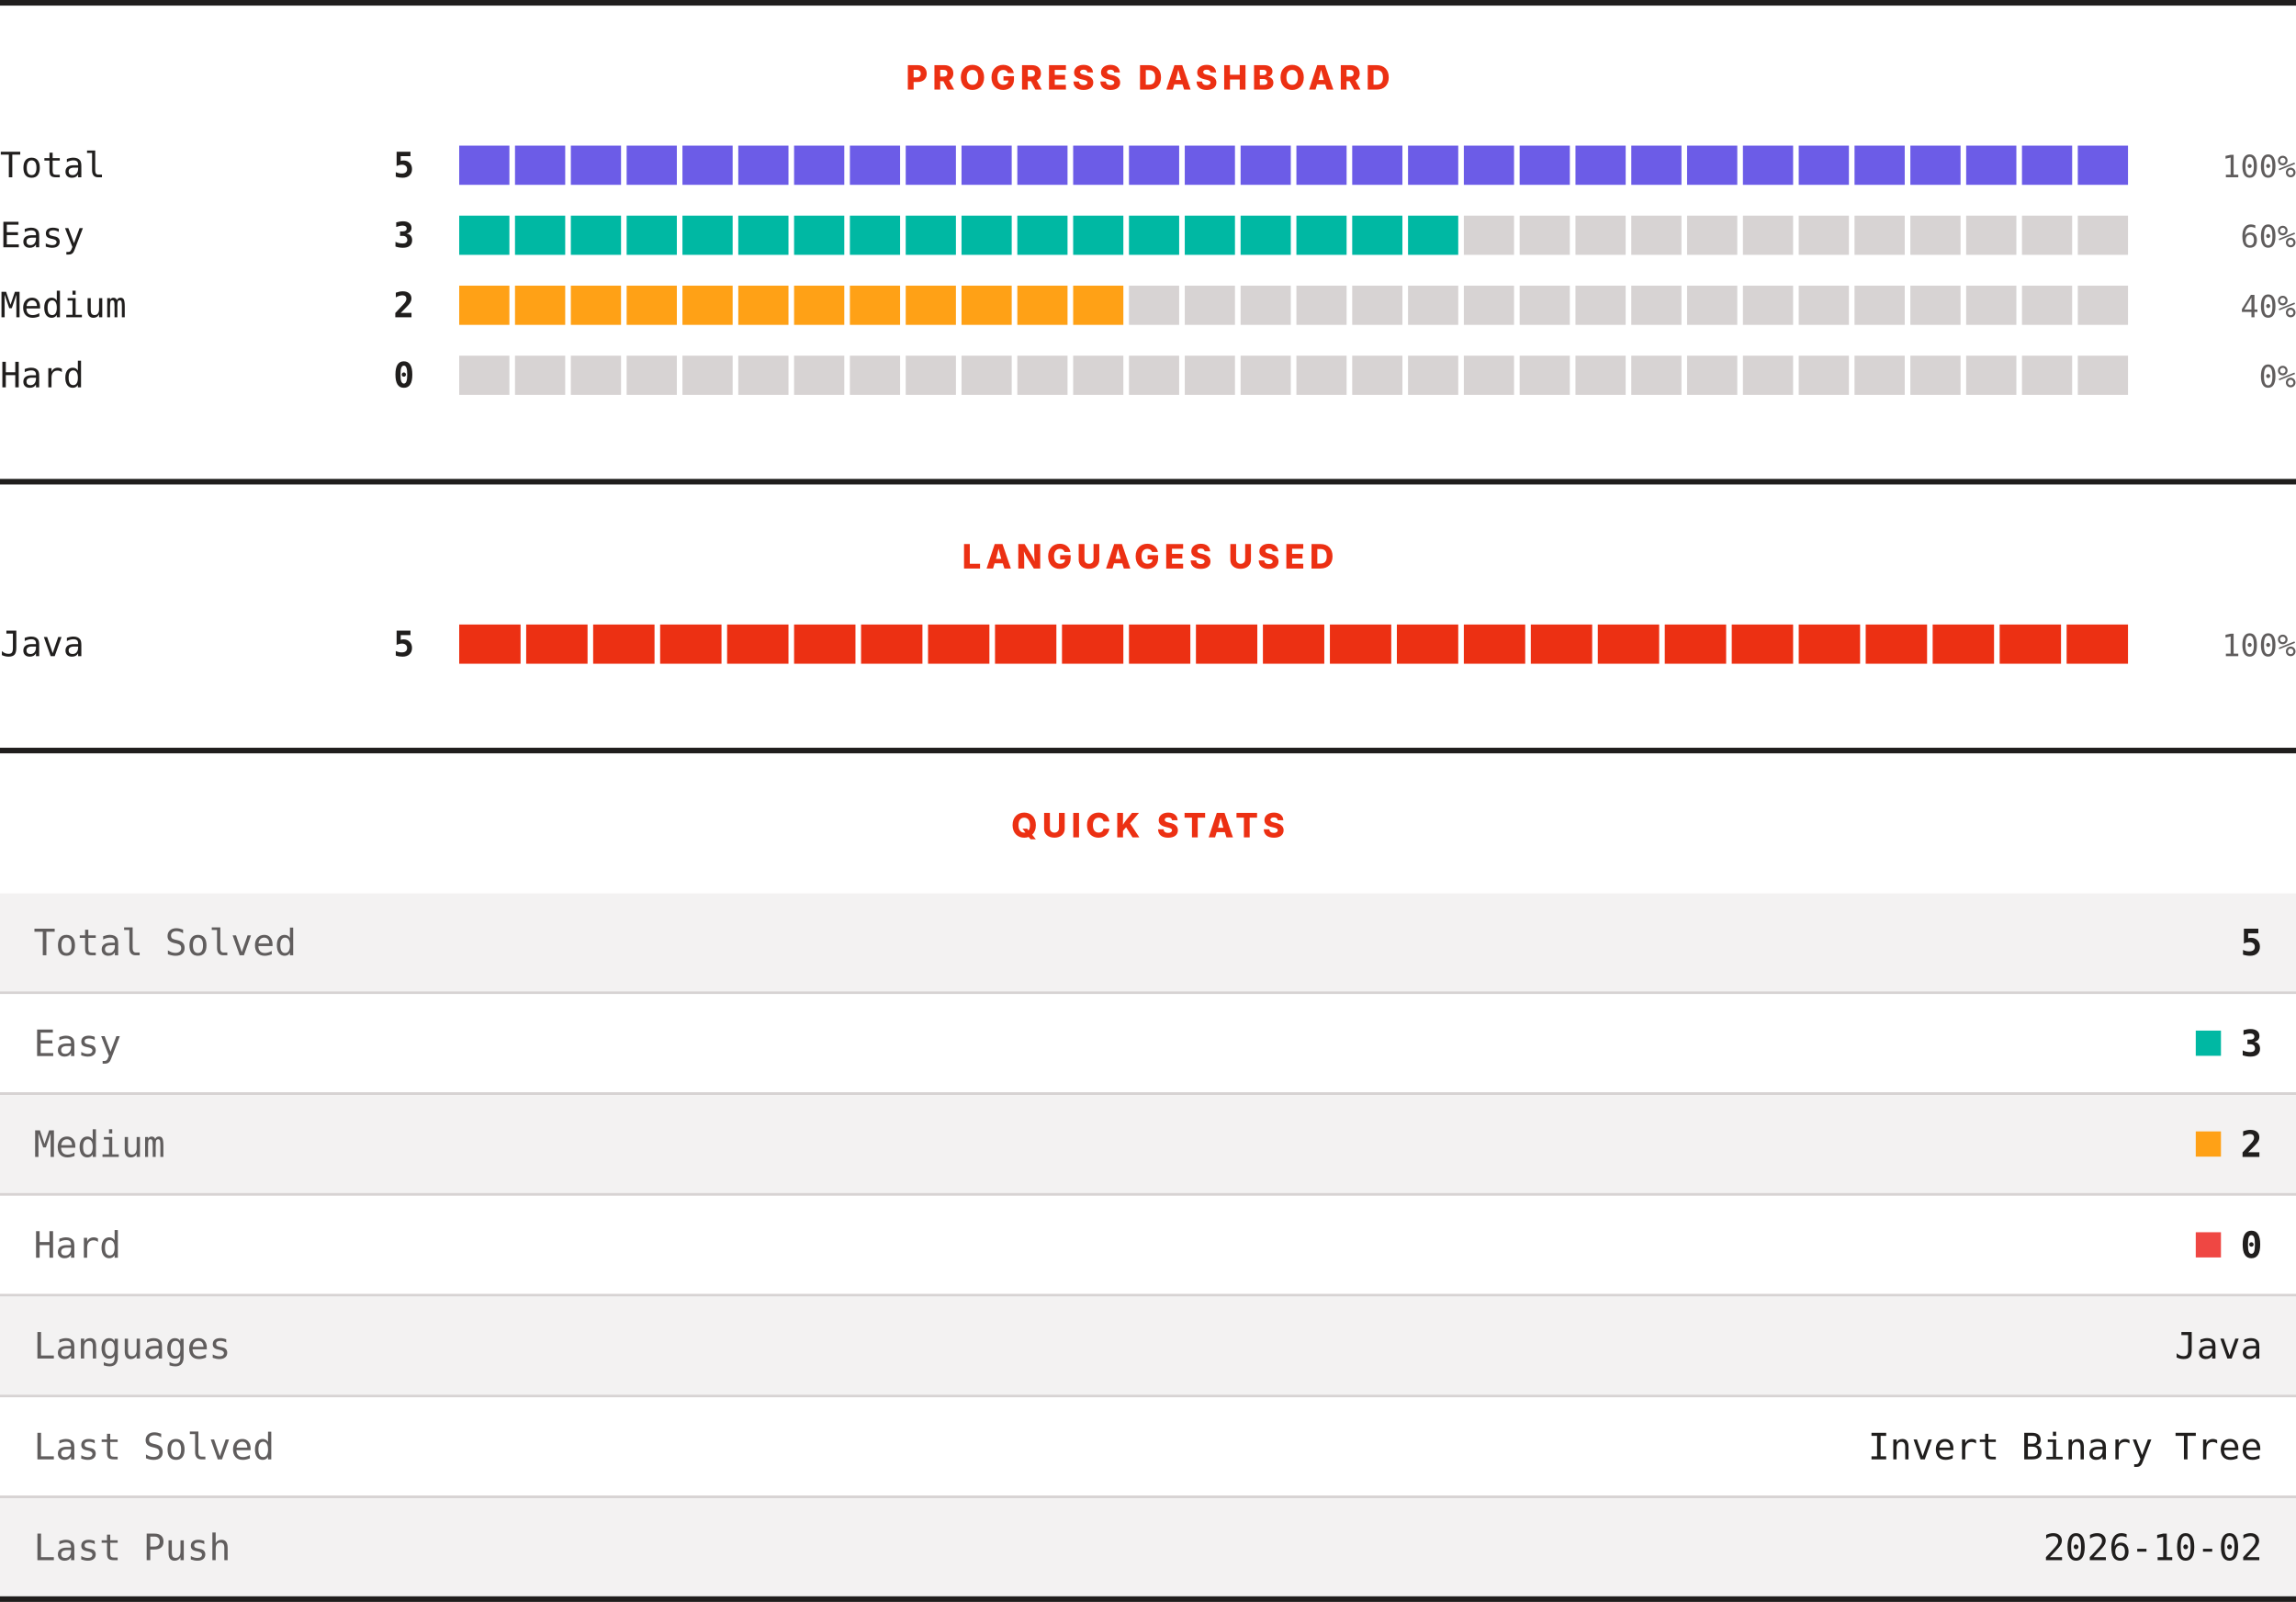
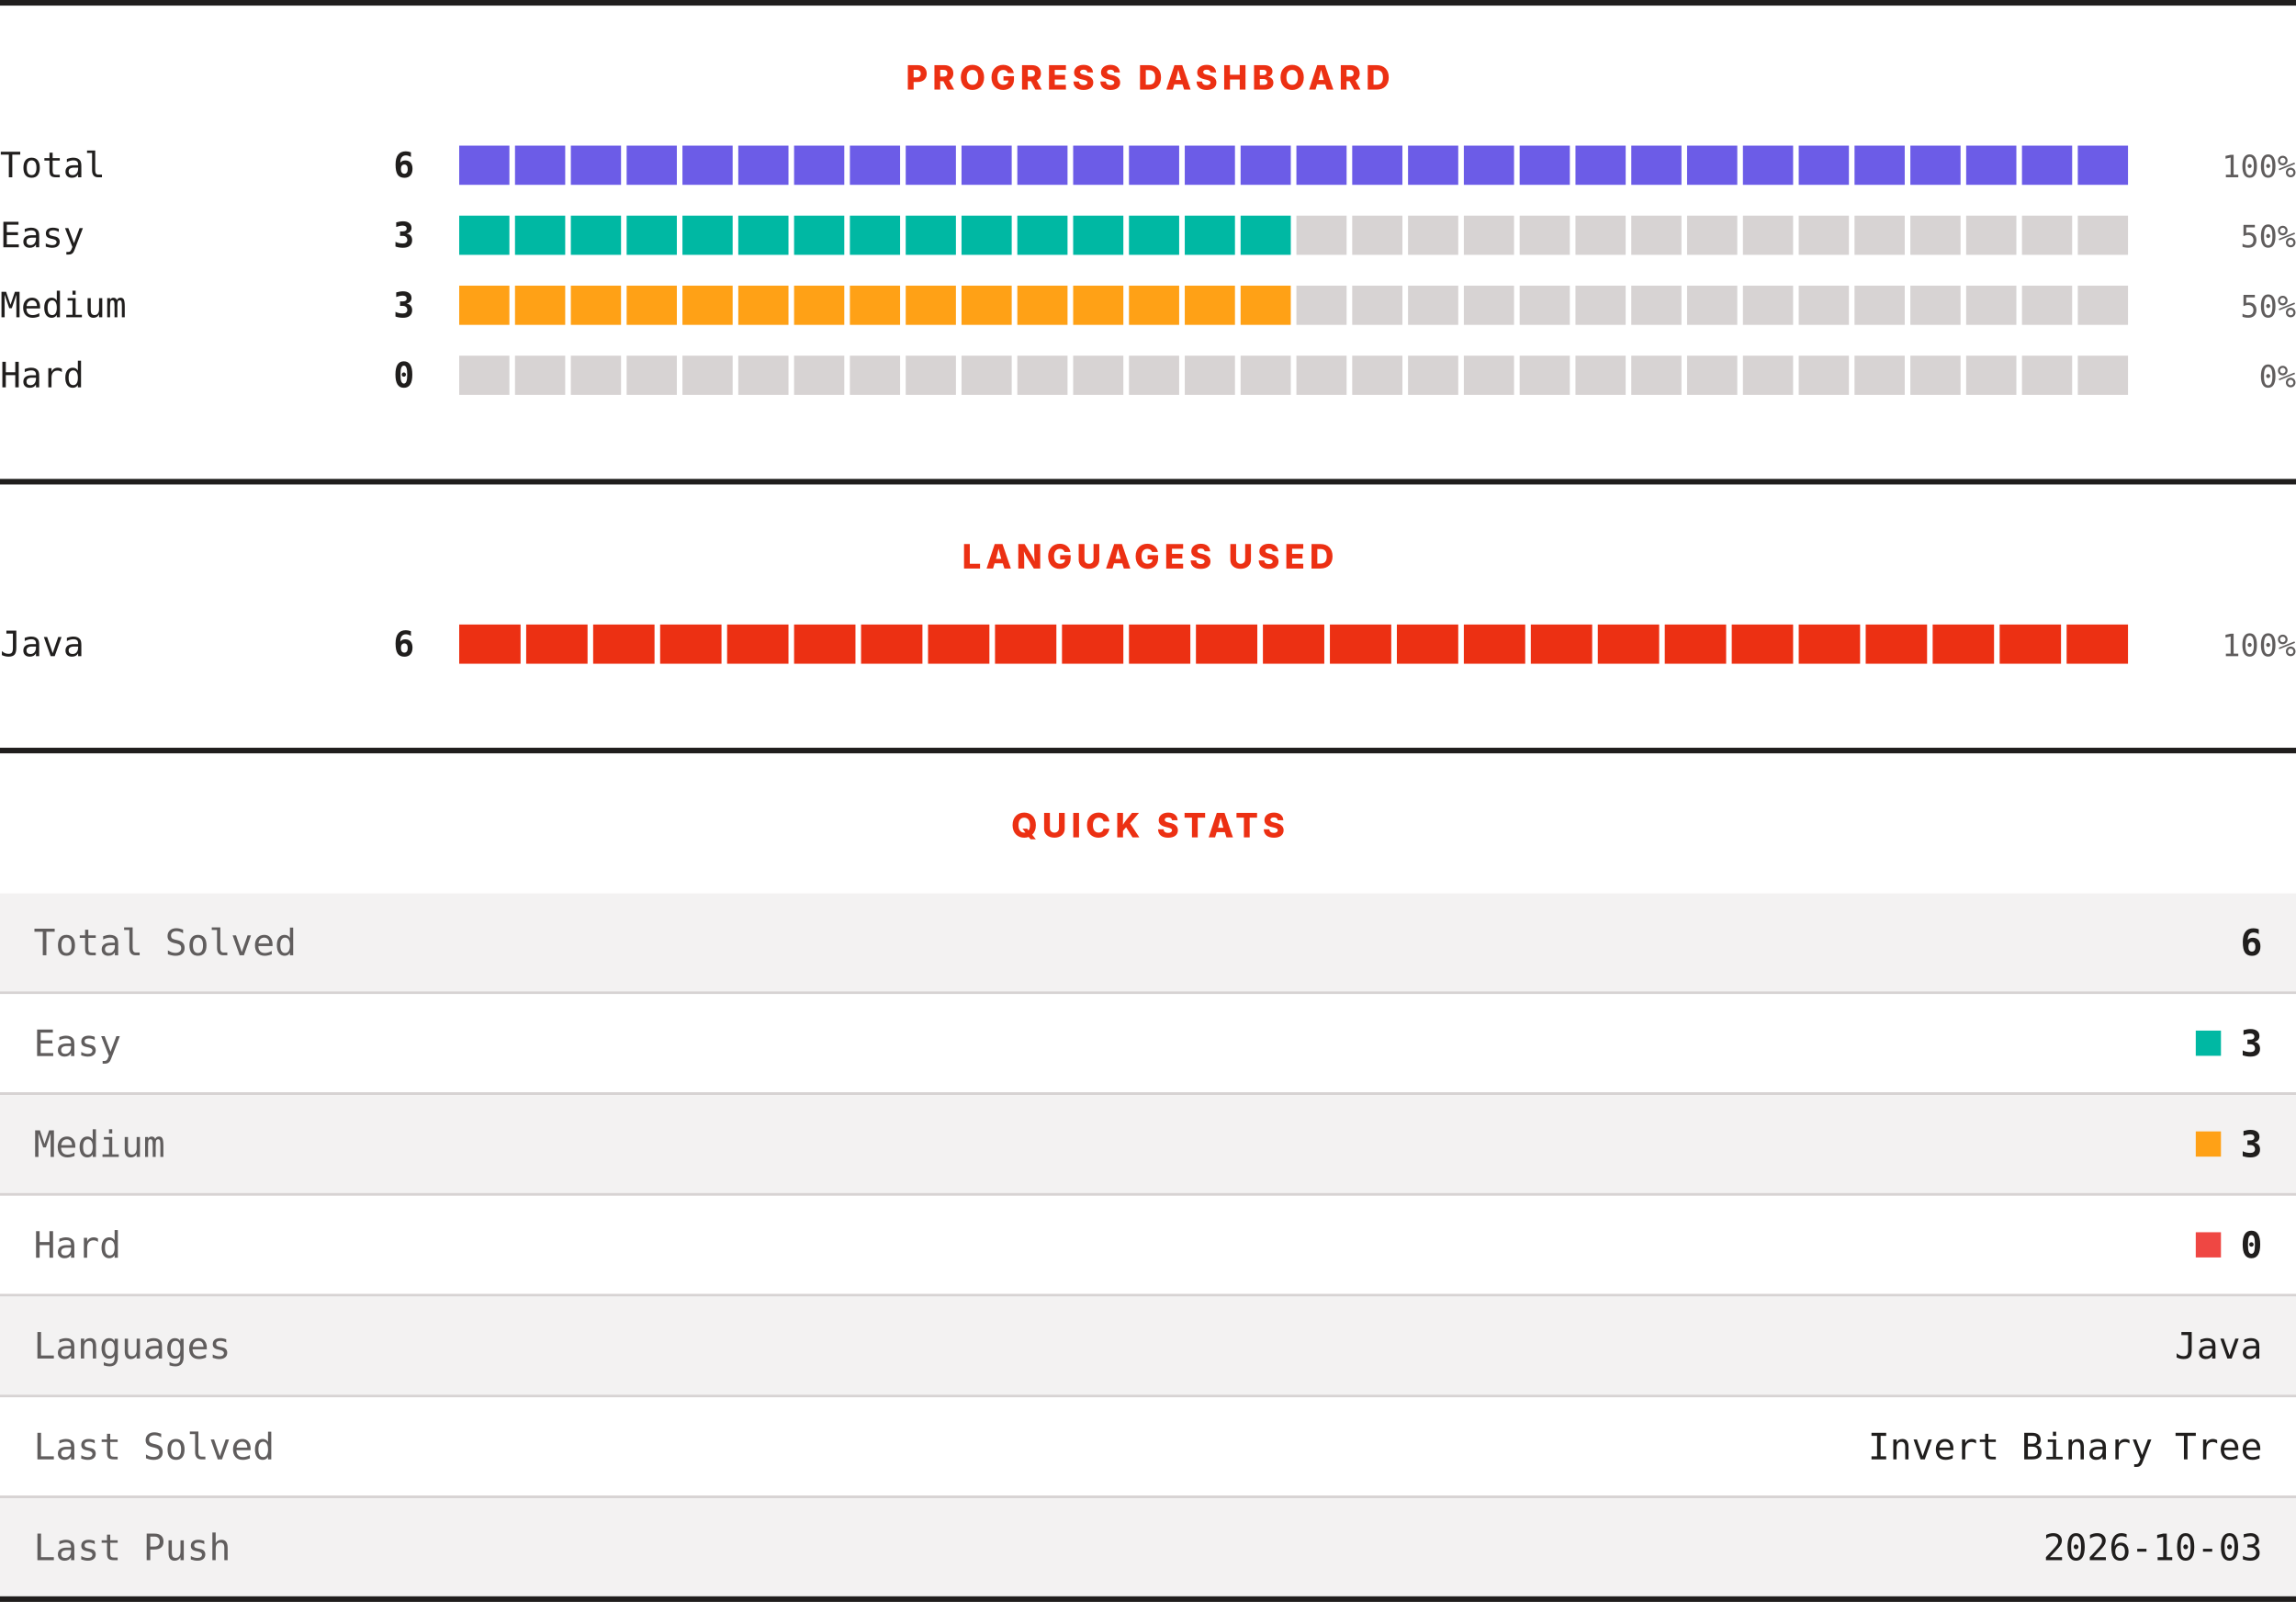
<svg xmlns="http://www.w3.org/2000/svg" width="820" height="572" viewBox="0 0 820 572" role="img" aria-label="LeetCode progress, languages and quick stats">
  <rect width="820" height="572" fill="#ffffff" />
  <rect x="0" y="0" width="820" height="2" fill="#201e1d" />
  <text x="410" y="32" text-anchor="middle" font-family="Archivo, system-ui, -apple-system, Segoe UI, sans-serif" font-size="12" font-weight="800" letter-spacing="1.68" fill="#ec3013">PROGRESS DASHBOARD</text>
  <text x="0" y="63.3" font-family="ui-monospace, SFMono-Regular, Menlo, Consolas, monospace" font-size="12.5" fill="#201e1d">Total</text>
-   <text x="148" y="63.3" text-anchor="end" font-family="ui-monospace, SFMono-Regular, Menlo, Consolas, monospace" font-size="12.5" font-weight="700" fill="#201e1d">5</text>
+   <text x="148" y="63.3" text-anchor="end" font-family="ui-monospace, SFMono-Regular, Menlo, Consolas, monospace" font-size="12.5" font-weight="700" fill="#201e1d">6</text>
  <rect x="164.00" y="52" width="17.93" height="14" fill="#6c5ce7" />
  <rect x="183.93" y="52" width="17.93" height="14" fill="#6c5ce7" />
  <rect x="203.87" y="52" width="17.93" height="14" fill="#6c5ce7" />
  <rect x="223.80" y="52" width="17.93" height="14" fill="#6c5ce7" />
  <rect x="243.73" y="52" width="17.93" height="14" fill="#6c5ce7" />
  <rect x="263.67" y="52" width="17.93" height="14" fill="#6c5ce7" />
  <rect x="283.60" y="52" width="17.93" height="14" fill="#6c5ce7" />
  <rect x="303.53" y="52" width="17.93" height="14" fill="#6c5ce7" />
  <rect x="323.47" y="52" width="17.93" height="14" fill="#6c5ce7" />
  <rect x="343.40" y="52" width="17.93" height="14" fill="#6c5ce7" />
  <rect x="363.33" y="52" width="17.93" height="14" fill="#6c5ce7" />
  <rect x="383.27" y="52" width="17.93" height="14" fill="#6c5ce7" />
  <rect x="403.20" y="52" width="17.93" height="14" fill="#6c5ce7" />
  <rect x="423.13" y="52" width="17.93" height="14" fill="#6c5ce7" />
  <rect x="443.07" y="52" width="17.93" height="14" fill="#6c5ce7" />
  <rect x="463.00" y="52" width="17.93" height="14" fill="#6c5ce7" />
  <rect x="482.93" y="52" width="17.93" height="14" fill="#6c5ce7" />
  <rect x="502.87" y="52" width="17.93" height="14" fill="#6c5ce7" />
  <rect x="522.80" y="52" width="17.93" height="14" fill="#6c5ce7" />
  <rect x="542.73" y="52" width="17.93" height="14" fill="#6c5ce7" />
  <rect x="562.67" y="52" width="17.93" height="14" fill="#6c5ce7" />
  <rect x="582.60" y="52" width="17.93" height="14" fill="#6c5ce7" />
  <rect x="602.53" y="52" width="17.93" height="14" fill="#6c5ce7" />
  <rect x="622.47" y="52" width="17.93" height="14" fill="#6c5ce7" />
  <rect x="642.40" y="52" width="17.93" height="14" fill="#6c5ce7" />
  <rect x="662.33" y="52" width="17.93" height="14" fill="#6c5ce7" />
  <rect x="682.27" y="52" width="17.93" height="14" fill="#6c5ce7" />
  <rect x="702.20" y="52" width="17.93" height="14" fill="#6c5ce7" />
  <rect x="722.13" y="52" width="17.93" height="14" fill="#6c5ce7" />
  <rect x="742.07" y="52" width="17.93" height="14" fill="#6c5ce7" />
  <text x="820" y="63.3" text-anchor="end" font-family="ui-monospace, SFMono-Regular, Menlo, Consolas, monospace" font-size="11" fill="#605d5d">100%</text>
  <text x="0" y="88.3" font-family="ui-monospace, SFMono-Regular, Menlo, Consolas, monospace" font-size="12.5" fill="#201e1d">Easy</text>
  <text x="148" y="88.3" text-anchor="end" font-family="ui-monospace, SFMono-Regular, Menlo, Consolas, monospace" font-size="12.5" font-weight="700" fill="#201e1d">3</text>
  <rect x="164.00" y="77" width="17.93" height="14" fill="#00b8a3" />
  <rect x="183.93" y="77" width="17.93" height="14" fill="#00b8a3" />
  <rect x="203.87" y="77" width="17.93" height="14" fill="#00b8a3" />
  <rect x="223.80" y="77" width="17.93" height="14" fill="#00b8a3" />
  <rect x="243.73" y="77" width="17.93" height="14" fill="#00b8a3" />
  <rect x="263.67" y="77" width="17.93" height="14" fill="#00b8a3" />
  <rect x="283.60" y="77" width="17.93" height="14" fill="#00b8a3" />
  <rect x="303.53" y="77" width="17.93" height="14" fill="#00b8a3" />
  <rect x="323.47" y="77" width="17.93" height="14" fill="#00b8a3" />
  <rect x="343.40" y="77" width="17.93" height="14" fill="#00b8a3" />
  <rect x="363.33" y="77" width="17.93" height="14" fill="#00b8a3" />
  <rect x="383.27" y="77" width="17.93" height="14" fill="#00b8a3" />
  <rect x="403.20" y="77" width="17.93" height="14" fill="#00b8a3" />
  <rect x="423.13" y="77" width="17.93" height="14" fill="#00b8a3" />
  <rect x="443.07" y="77" width="17.93" height="14" fill="#00b8a3" />
-   <rect x="463.00" y="77" width="17.93" height="14" fill="#00b8a3" />
-   <rect x="482.93" y="77" width="17.93" height="14" fill="#00b8a3" />
-   <rect x="502.87" y="77" width="17.93" height="14" fill="#00b8a3" />
+   <rect x="463.00" y="77" width="17.93" height="14" fill="#d7d3d3" />
+   <rect x="482.93" y="77" width="17.93" height="14" fill="#d7d3d3" />
+   <rect x="502.87" y="77" width="17.93" height="14" fill="#d7d3d3" />
  <rect x="522.80" y="77" width="17.93" height="14" fill="#d7d3d3" />
  <rect x="542.73" y="77" width="17.93" height="14" fill="#d7d3d3" />
  <rect x="562.67" y="77" width="17.93" height="14" fill="#d7d3d3" />
  <rect x="582.60" y="77" width="17.93" height="14" fill="#d7d3d3" />
  <rect x="602.53" y="77" width="17.93" height="14" fill="#d7d3d3" />
  <rect x="622.47" y="77" width="17.93" height="14" fill="#d7d3d3" />
  <rect x="642.40" y="77" width="17.93" height="14" fill="#d7d3d3" />
  <rect x="662.33" y="77" width="17.93" height="14" fill="#d7d3d3" />
  <rect x="682.27" y="77" width="17.93" height="14" fill="#d7d3d3" />
  <rect x="702.20" y="77" width="17.93" height="14" fill="#d7d3d3" />
  <rect x="722.13" y="77" width="17.93" height="14" fill="#d7d3d3" />
  <rect x="742.07" y="77" width="17.93" height="14" fill="#d7d3d3" />
-   <text x="820" y="88.3" text-anchor="end" font-family="ui-monospace, SFMono-Regular, Menlo, Consolas, monospace" font-size="11" fill="#605d5d">60%</text>
+   <text x="820" y="88.3" text-anchor="end" font-family="ui-monospace, SFMono-Regular, Menlo, Consolas, monospace" font-size="11" fill="#605d5d">50%</text>
  <text x="0" y="113.3" font-family="ui-monospace, SFMono-Regular, Menlo, Consolas, monospace" font-size="12.5" fill="#201e1d">Medium</text>
-   <text x="148" y="113.3" text-anchor="end" font-family="ui-monospace, SFMono-Regular, Menlo, Consolas, monospace" font-size="12.5" font-weight="700" fill="#201e1d">2</text>
+   <text x="148" y="113.3" text-anchor="end" font-family="ui-monospace, SFMono-Regular, Menlo, Consolas, monospace" font-size="12.5" font-weight="700" fill="#201e1d">3</text>
  <rect x="164.00" y="102" width="17.93" height="14" fill="#ffa116" />
  <rect x="183.93" y="102" width="17.93" height="14" fill="#ffa116" />
  <rect x="203.87" y="102" width="17.93" height="14" fill="#ffa116" />
  <rect x="223.80" y="102" width="17.93" height="14" fill="#ffa116" />
  <rect x="243.73" y="102" width="17.93" height="14" fill="#ffa116" />
  <rect x="263.67" y="102" width="17.93" height="14" fill="#ffa116" />
  <rect x="283.60" y="102" width="17.93" height="14" fill="#ffa116" />
  <rect x="303.53" y="102" width="17.93" height="14" fill="#ffa116" />
  <rect x="323.47" y="102" width="17.93" height="14" fill="#ffa116" />
  <rect x="343.40" y="102" width="17.93" height="14" fill="#ffa116" />
  <rect x="363.33" y="102" width="17.93" height="14" fill="#ffa116" />
  <rect x="383.27" y="102" width="17.93" height="14" fill="#ffa116" />
-   <rect x="403.20" y="102" width="17.93" height="14" fill="#d7d3d3" />
-   <rect x="423.13" y="102" width="17.93" height="14" fill="#d7d3d3" />
-   <rect x="443.07" y="102" width="17.93" height="14" fill="#d7d3d3" />
+   <rect x="403.20" y="102" width="17.93" height="14" fill="#ffa116" />
+   <rect x="423.13" y="102" width="17.93" height="14" fill="#ffa116" />
+   <rect x="443.07" y="102" width="17.93" height="14" fill="#ffa116" />
  <rect x="463.00" y="102" width="17.93" height="14" fill="#d7d3d3" />
  <rect x="482.93" y="102" width="17.93" height="14" fill="#d7d3d3" />
  <rect x="502.87" y="102" width="17.93" height="14" fill="#d7d3d3" />
  <rect x="522.80" y="102" width="17.93" height="14" fill="#d7d3d3" />
  <rect x="542.73" y="102" width="17.93" height="14" fill="#d7d3d3" />
  <rect x="562.67" y="102" width="17.93" height="14" fill="#d7d3d3" />
  <rect x="582.60" y="102" width="17.93" height="14" fill="#d7d3d3" />
  <rect x="602.53" y="102" width="17.93" height="14" fill="#d7d3d3" />
  <rect x="622.47" y="102" width="17.93" height="14" fill="#d7d3d3" />
  <rect x="642.40" y="102" width="17.93" height="14" fill="#d7d3d3" />
  <rect x="662.33" y="102" width="17.93" height="14" fill="#d7d3d3" />
  <rect x="682.27" y="102" width="17.93" height="14" fill="#d7d3d3" />
  <rect x="702.20" y="102" width="17.93" height="14" fill="#d7d3d3" />
  <rect x="722.13" y="102" width="17.93" height="14" fill="#d7d3d3" />
  <rect x="742.07" y="102" width="17.93" height="14" fill="#d7d3d3" />
-   <text x="820" y="113.3" text-anchor="end" font-family="ui-monospace, SFMono-Regular, Menlo, Consolas, monospace" font-size="11" fill="#605d5d">40%</text>
+   <text x="820" y="113.3" text-anchor="end" font-family="ui-monospace, SFMono-Regular, Menlo, Consolas, monospace" font-size="11" fill="#605d5d">50%</text>
  <text x="0" y="138.3" font-family="ui-monospace, SFMono-Regular, Menlo, Consolas, monospace" font-size="12.5" fill="#201e1d">Hard</text>
  <text x="148" y="138.3" text-anchor="end" font-family="ui-monospace, SFMono-Regular, Menlo, Consolas, monospace" font-size="12.5" font-weight="700" fill="#201e1d">0</text>
  <rect x="164.00" y="127" width="17.93" height="14" fill="#d7d3d3" />
  <rect x="183.93" y="127" width="17.93" height="14" fill="#d7d3d3" />
  <rect x="203.87" y="127" width="17.93" height="14" fill="#d7d3d3" />
  <rect x="223.80" y="127" width="17.93" height="14" fill="#d7d3d3" />
  <rect x="243.73" y="127" width="17.93" height="14" fill="#d7d3d3" />
  <rect x="263.67" y="127" width="17.93" height="14" fill="#d7d3d3" />
  <rect x="283.60" y="127" width="17.93" height="14" fill="#d7d3d3" />
  <rect x="303.53" y="127" width="17.93" height="14" fill="#d7d3d3" />
  <rect x="323.47" y="127" width="17.93" height="14" fill="#d7d3d3" />
  <rect x="343.40" y="127" width="17.93" height="14" fill="#d7d3d3" />
  <rect x="363.33" y="127" width="17.93" height="14" fill="#d7d3d3" />
  <rect x="383.27" y="127" width="17.93" height="14" fill="#d7d3d3" />
  <rect x="403.20" y="127" width="17.93" height="14" fill="#d7d3d3" />
  <rect x="423.13" y="127" width="17.93" height="14" fill="#d7d3d3" />
  <rect x="443.07" y="127" width="17.93" height="14" fill="#d7d3d3" />
  <rect x="463.00" y="127" width="17.93" height="14" fill="#d7d3d3" />
  <rect x="482.93" y="127" width="17.93" height="14" fill="#d7d3d3" />
  <rect x="502.87" y="127" width="17.93" height="14" fill="#d7d3d3" />
  <rect x="522.80" y="127" width="17.93" height="14" fill="#d7d3d3" />
  <rect x="542.73" y="127" width="17.93" height="14" fill="#d7d3d3" />
  <rect x="562.67" y="127" width="17.93" height="14" fill="#d7d3d3" />
  <rect x="582.60" y="127" width="17.93" height="14" fill="#d7d3d3" />
  <rect x="602.53" y="127" width="17.93" height="14" fill="#d7d3d3" />
  <rect x="622.47" y="127" width="17.93" height="14" fill="#d7d3d3" />
  <rect x="642.40" y="127" width="17.93" height="14" fill="#d7d3d3" />
  <rect x="662.33" y="127" width="17.93" height="14" fill="#d7d3d3" />
  <rect x="682.27" y="127" width="17.93" height="14" fill="#d7d3d3" />
  <rect x="702.20" y="127" width="17.93" height="14" fill="#d7d3d3" />
  <rect x="722.13" y="127" width="17.93" height="14" fill="#d7d3d3" />
  <rect x="742.07" y="127" width="17.93" height="14" fill="#d7d3d3" />
  <text x="820" y="138.3" text-anchor="end" font-family="ui-monospace, SFMono-Regular, Menlo, Consolas, monospace" font-size="11" fill="#605d5d">0%</text>
  <rect x="0" y="171" width="820" height="2" fill="#201e1d" />
  <text x="410" y="203" text-anchor="middle" font-family="Archivo, system-ui, -apple-system, Segoe UI, sans-serif" font-size="12" font-weight="800" letter-spacing="1.68" fill="#ec3013">LANGUAGES USED</text>
  <text x="0" y="234.3" font-family="ui-monospace, SFMono-Regular, Menlo, Consolas, monospace" font-size="12.5" fill="#201e1d">Java</text>
-   <text x="148" y="234.3" text-anchor="end" font-family="ui-monospace, SFMono-Regular, Menlo, Consolas, monospace" font-size="12.5" font-weight="700" fill="#201e1d">5</text>
+   <text x="148" y="234.3" text-anchor="end" font-family="ui-monospace, SFMono-Regular, Menlo, Consolas, monospace" font-size="12.5" font-weight="700" fill="#201e1d">6</text>
  <rect x="164.00" y="223" width="21.92" height="14" fill="#ec3013" />
  <rect x="187.92" y="223" width="21.92" height="14" fill="#ec3013" />
  <rect x="211.84" y="223" width="21.92" height="14" fill="#ec3013" />
  <rect x="235.76" y="223" width="21.92" height="14" fill="#ec3013" />
  <rect x="259.68" y="223" width="21.92" height="14" fill="#ec3013" />
  <rect x="283.60" y="223" width="21.92" height="14" fill="#ec3013" />
  <rect x="307.52" y="223" width="21.92" height="14" fill="#ec3013" />
  <rect x="331.44" y="223" width="21.92" height="14" fill="#ec3013" />
  <rect x="355.36" y="223" width="21.92" height="14" fill="#ec3013" />
  <rect x="379.28" y="223" width="21.92" height="14" fill="#ec3013" />
  <rect x="403.20" y="223" width="21.92" height="14" fill="#ec3013" />
  <rect x="427.12" y="223" width="21.92" height="14" fill="#ec3013" />
  <rect x="451.04" y="223" width="21.92" height="14" fill="#ec3013" />
  <rect x="474.96" y="223" width="21.92" height="14" fill="#ec3013" />
  <rect x="498.88" y="223" width="21.92" height="14" fill="#ec3013" />
  <rect x="522.80" y="223" width="21.92" height="14" fill="#ec3013" />
  <rect x="546.72" y="223" width="21.92" height="14" fill="#ec3013" />
  <rect x="570.64" y="223" width="21.92" height="14" fill="#ec3013" />
  <rect x="594.56" y="223" width="21.92" height="14" fill="#ec3013" />
  <rect x="618.48" y="223" width="21.92" height="14" fill="#ec3013" />
  <rect x="642.40" y="223" width="21.92" height="14" fill="#ec3013" />
  <rect x="666.32" y="223" width="21.92" height="14" fill="#ec3013" />
  <rect x="690.24" y="223" width="21.92" height="14" fill="#ec3013" />
  <rect x="714.16" y="223" width="21.92" height="14" fill="#ec3013" />
  <rect x="738.08" y="223" width="21.92" height="14" fill="#ec3013" />
  <text x="820" y="234.3" text-anchor="end" font-family="ui-monospace, SFMono-Regular, Menlo, Consolas, monospace" font-size="11" fill="#605d5d">100%</text>
  <rect x="0" y="267" width="820" height="2" fill="#201e1d" />
  <text x="410" y="299" text-anchor="middle" font-family="Archivo, system-ui, -apple-system, Segoe UI, sans-serif" font-size="12" font-weight="800" letter-spacing="1.68" fill="#ec3013">QUICK STATS</text>
  <rect x="0" y="319" width="820" height="35" fill="#f3f2f2" />
  <text x="12" y="341.1" font-family="ui-monospace, SFMono-Regular, Menlo, Consolas, monospace" font-size="13" fill="#605d5d">Total Solved</text>
-   <text x="808" y="341.1" text-anchor="end" font-family="ui-monospace, SFMono-Regular, Menlo, Consolas, monospace" font-size="13" font-weight="700" fill="#201e1d">5</text>
+   <text x="808" y="341.1" text-anchor="end" font-family="ui-monospace, SFMono-Regular, Menlo, Consolas, monospace" font-size="13" font-weight="700" fill="#201e1d">6</text>
  <rect x="0" y="354" width="820" height="1" fill="#d7d3d3" />
  <rect x="0" y="355" width="820" height="35" fill="#ffffff" />
  <text x="12" y="377.1" font-family="ui-monospace, SFMono-Regular, Menlo, Consolas, monospace" font-size="13" fill="#605d5d">Easy</text>
  <rect x="784.2" y="368" width="9" height="9" fill="#00b8a3" />
  <text x="808" y="377.1" text-anchor="end" font-family="ui-monospace, SFMono-Regular, Menlo, Consolas, monospace" font-size="13" font-weight="700" fill="#201e1d">3</text>
  <rect x="0" y="390" width="820" height="1" fill="#d7d3d3" />
  <rect x="0" y="391" width="820" height="35" fill="#f3f2f2" />
  <text x="12" y="413.1" font-family="ui-monospace, SFMono-Regular, Menlo, Consolas, monospace" font-size="13" fill="#605d5d">Medium</text>
  <rect x="784.2" y="404" width="9" height="9" fill="#ffa116" />
-   <text x="808" y="413.1" text-anchor="end" font-family="ui-monospace, SFMono-Regular, Menlo, Consolas, monospace" font-size="13" font-weight="700" fill="#201e1d">2</text>
+   <text x="808" y="413.1" text-anchor="end" font-family="ui-monospace, SFMono-Regular, Menlo, Consolas, monospace" font-size="13" font-weight="700" fill="#201e1d">3</text>
  <rect x="0" y="426" width="820" height="1" fill="#d7d3d3" />
  <rect x="0" y="427" width="820" height="35" fill="#ffffff" />
  <text x="12" y="449.1" font-family="ui-monospace, SFMono-Regular, Menlo, Consolas, monospace" font-size="13" fill="#605d5d">Hard</text>
  <rect x="784.2" y="440" width="9" height="9" fill="#ef4743" />
  <text x="808" y="449.1" text-anchor="end" font-family="ui-monospace, SFMono-Regular, Menlo, Consolas, monospace" font-size="13" font-weight="700" fill="#201e1d">0</text>
  <rect x="0" y="462" width="820" height="1" fill="#d7d3d3" />
  <rect x="0" y="463" width="820" height="35" fill="#f3f2f2" />
  <text x="12" y="485.1" font-family="ui-monospace, SFMono-Regular, Menlo, Consolas, monospace" font-size="13" fill="#605d5d">Languages</text>
  <text x="808" y="485.1" text-anchor="end" font-family="ui-monospace, SFMono-Regular, Menlo, Consolas, monospace" font-size="13" fill="#201e1d">Java</text>
  <rect x="0" y="498" width="820" height="1" fill="#d7d3d3" />
  <rect x="0" y="499" width="820" height="35" fill="#ffffff" />
  <text x="12" y="521.1" font-family="ui-monospace, SFMono-Regular, Menlo, Consolas, monospace" font-size="13" fill="#605d5d">Last Solved</text>
  <text x="808" y="521.1" text-anchor="end" font-family="ui-monospace, SFMono-Regular, Menlo, Consolas, monospace" font-size="13" fill="#201e1d">Invert Binary Tree</text>
  <rect x="0" y="534" width="820" height="1" fill="#d7d3d3" />
  <rect x="0" y="535" width="820" height="35" fill="#f3f2f2" />
  <text x="12" y="557.1" font-family="ui-monospace, SFMono-Regular, Menlo, Consolas, monospace" font-size="13" fill="#605d5d">Last Push</text>
-   <text x="808" y="557.1" text-anchor="end" font-family="ui-monospace, SFMono-Regular, Menlo, Consolas, monospace" font-size="13" fill="#201e1d">2026-10-02</text>
+   <text x="808" y="557.1" text-anchor="end" font-family="ui-monospace, SFMono-Regular, Menlo, Consolas, monospace" font-size="13" fill="#201e1d">2026-10-03</text>
  <rect x="0" y="570" width="820" height="2" fill="#201e1d" />
</svg>
